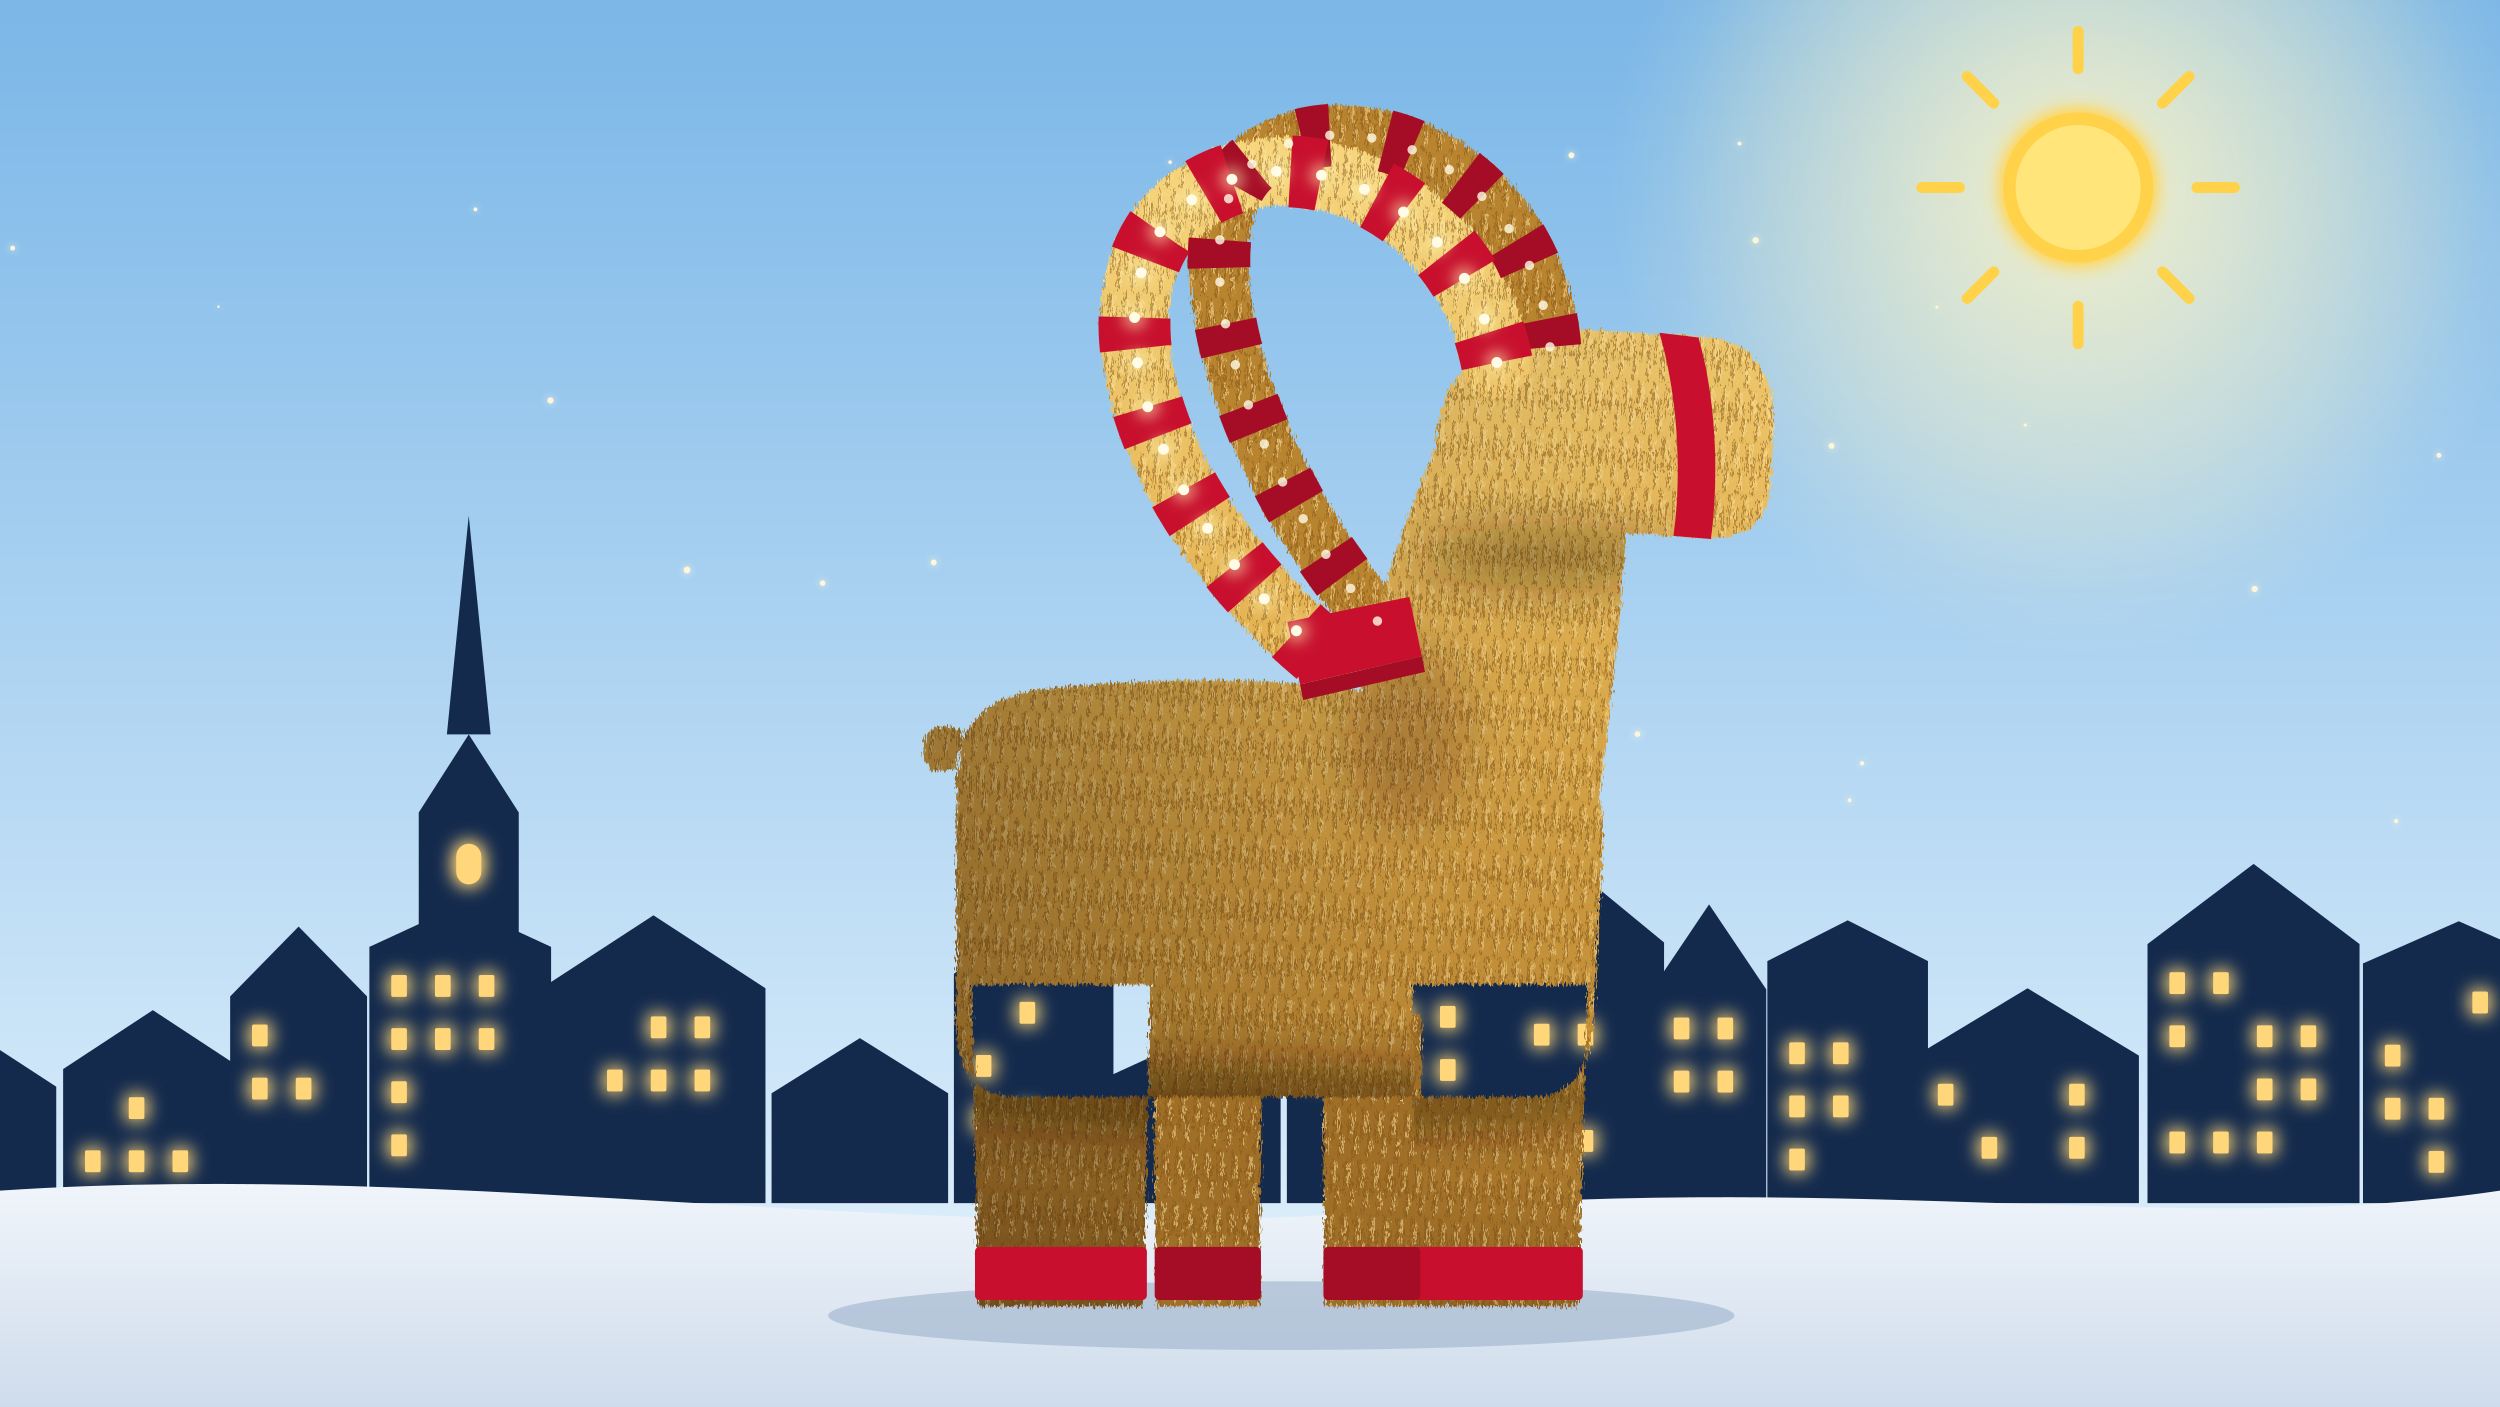
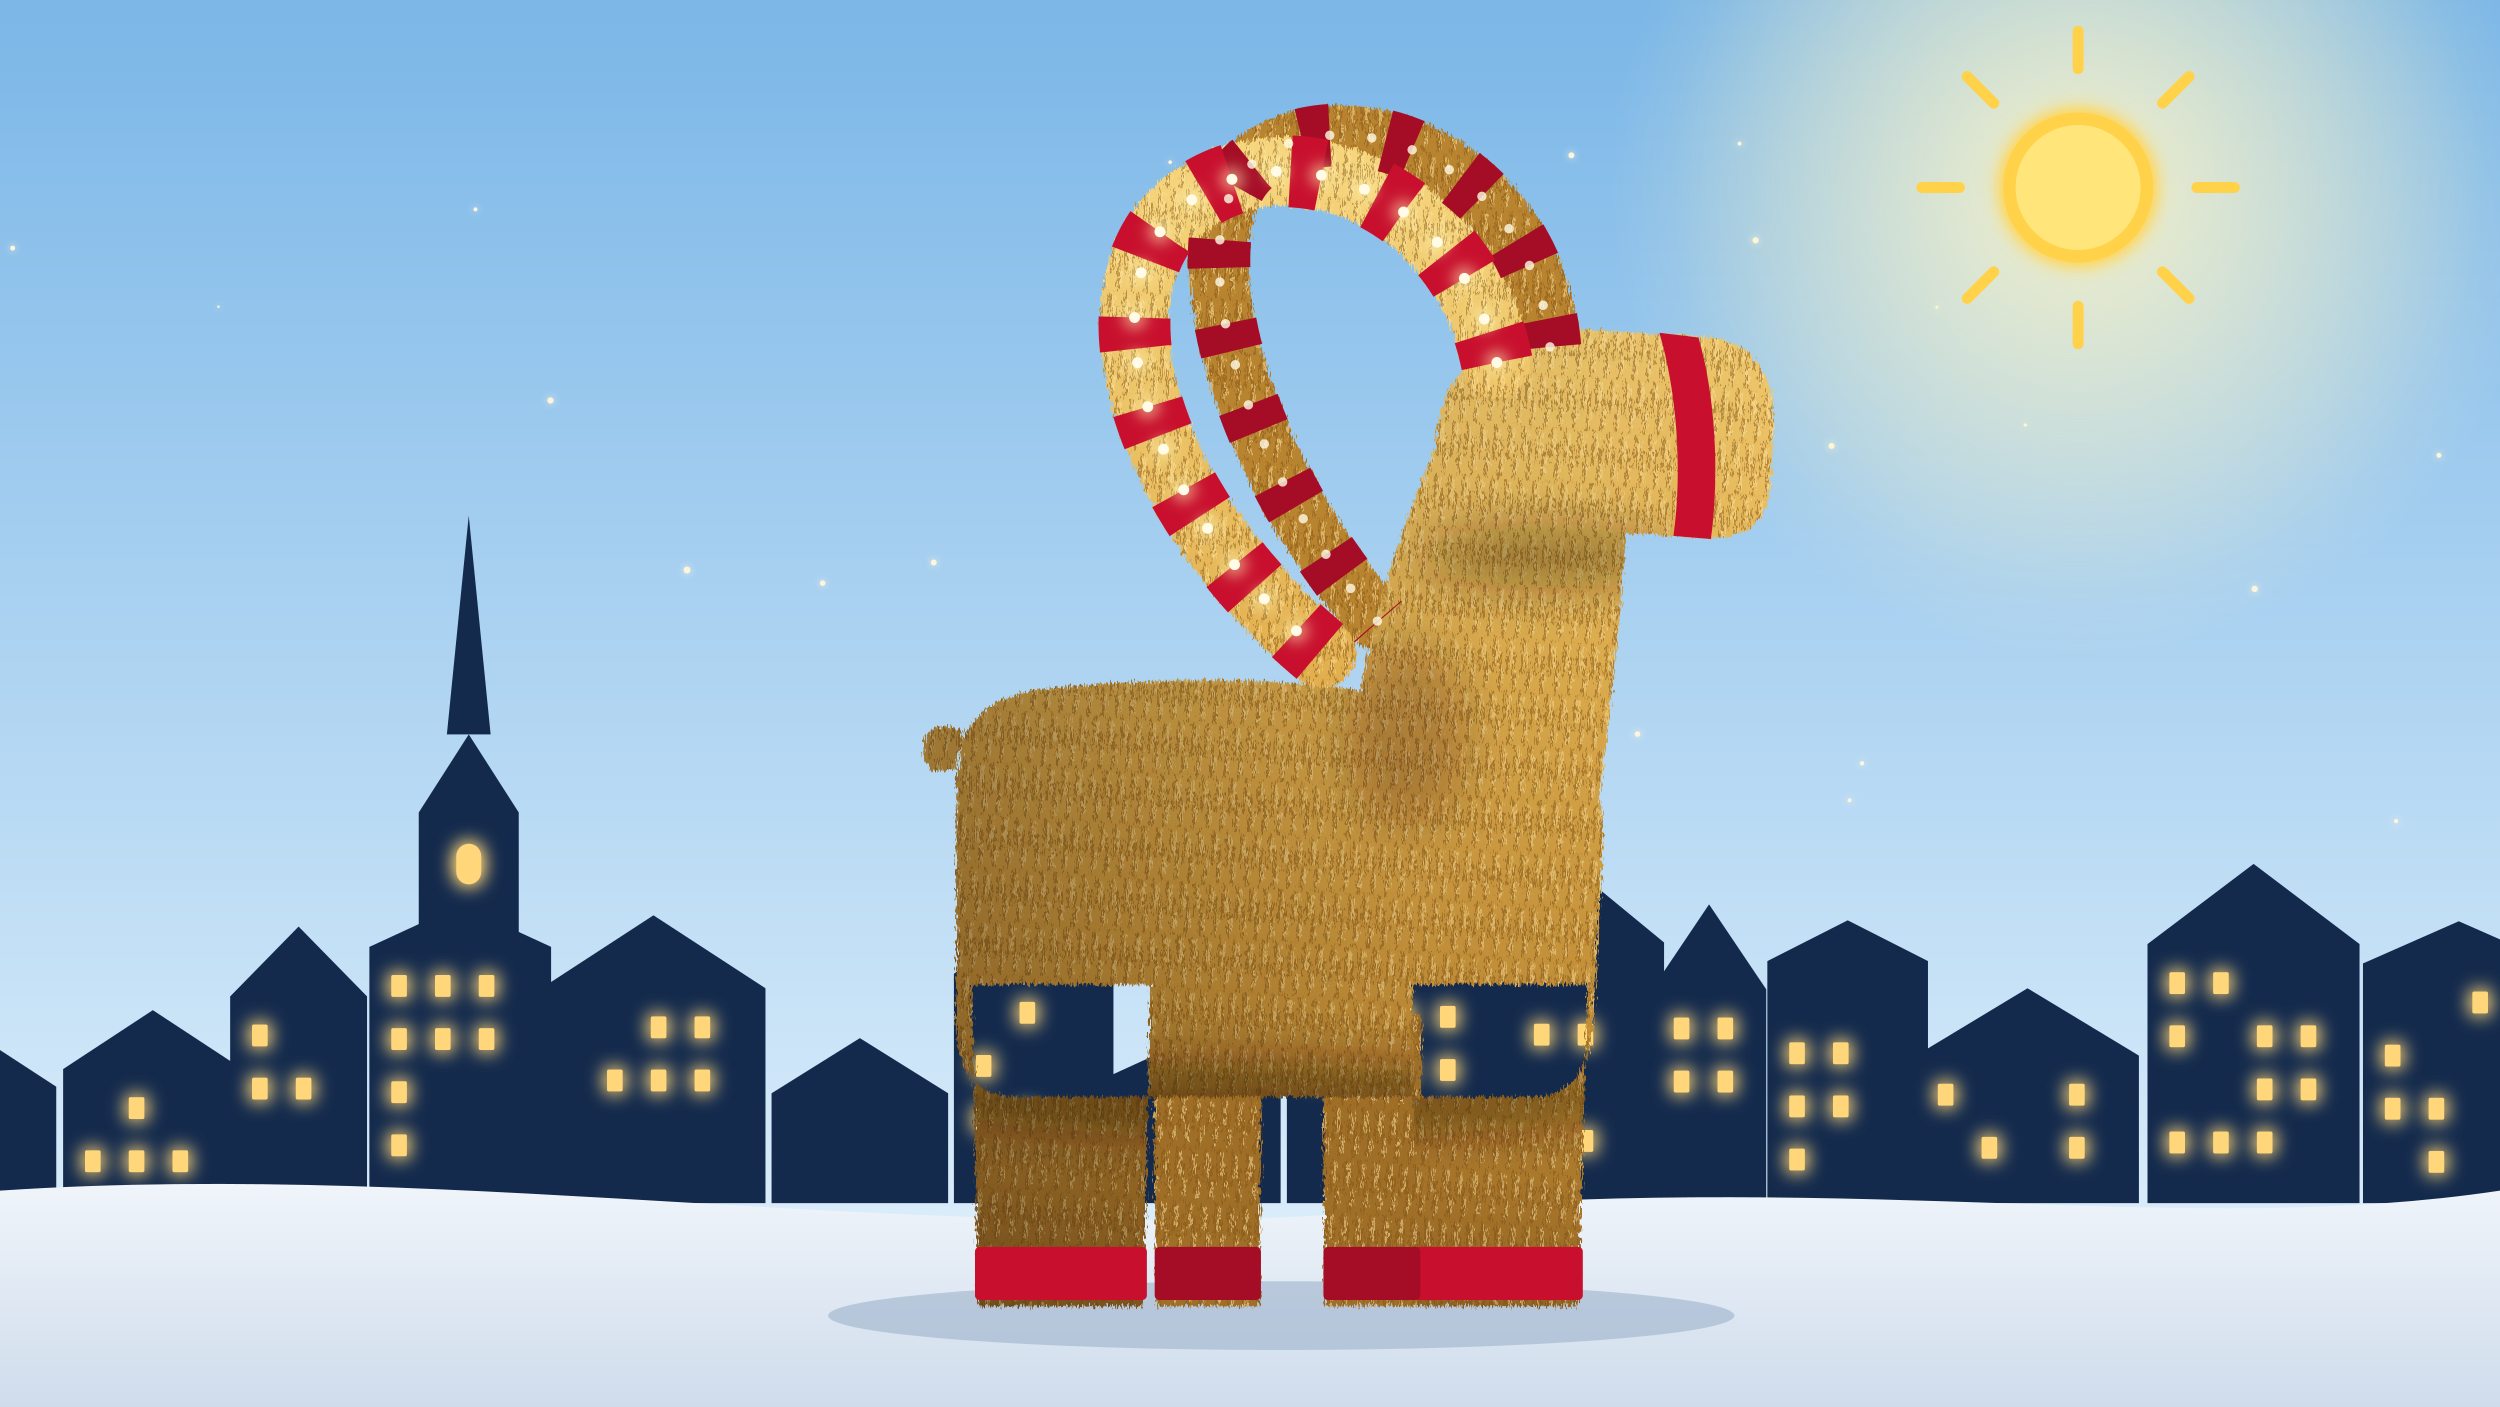
<svg xmlns="http://www.w3.org/2000/svg" class="scen__bild" viewBox="0 0 1600 900" focusable="false">
  <defs>
    <linearGradient id="himmel" x1="0" y1="-900" x2="0" y2="780" gradientUnits="userSpaceOnUse">
      <stop offset="0" stop-color="#050b1c" />
      <stop offset="0.55" stop-color="#0c1d3d" />
      <stop offset="1" stop-color="#2a4672" />
    </linearGradient>
    <radialGradient id="mansken" cx="1330" cy="120" r="260" gradientUnits="userSpaceOnUse">
      <stop offset="0" stop-color="#fdf3d0" stop-opacity="0.5" />
      <stop offset="1" stop-color="#fdf3d0" stop-opacity="0" />
    </radialGradient>
    <linearGradient id="dagshimmel" x1="0" y1="-900" x2="0" y2="780" gradientUnits="userSpaceOnUse">
      <stop offset="0" stop-color="#3f86cf" />
      <stop offset="0.55" stop-color="#7db8e8" />
      <stop offset="1" stop-color="#d9ecfa" />
    </linearGradient>
    <radialGradient id="solsken" cx="1330" cy="120" r="300" gradientUnits="userSpaceOnUse">
      <stop offset="0" stop-color="#fff6c4" stop-opacity="0.75" />
      <stop offset="1" stop-color="#fff6c4" stop-opacity="0" />
    </radialGradient>
    <linearGradient id="snoyta" x1="0" y1="740" x2="0" y2="900" gradientUnits="userSpaceOnUse">
      <stop offset="0" stop-color="#f4f8fc" />
      <stop offset="1" stop-color="#cfdcec" />
    </linearGradient>
    <linearGradient id="halmfarg" x1="0" y1="80" x2="0" y2="840" gradientUnits="userSpaceOnUse">
      <stop offset="0" stop-color="#f7d77f" />
      <stop offset="0.45" stop-color="#e3b150" />
      <stop offset="0.8" stop-color="#c48e36" />
      <stop offset="1" stop-color="#9a6824" />
    </linearGradient>
    <linearGradient id="halmskugga" x1="612" y1="0" x2="1135" y2="0" gradientUnits="userSpaceOnUse">
      <stop offset="0" stop-color="#1a0e02" stop-opacity="0.32" />
      <stop offset="0.55" stop-color="#1a0e02" stop-opacity="0.08" />
      <stop offset="1" stop-color="#1a0e02" stop-opacity="0" />
    </linearGradient>
    <pattern id="halmstran" width="9" height="34" patternUnits="userSpaceOnUse" patternTransform="rotate(4)">
      <path d="M2 0V22M6.5 10V34" stroke="#7d5016" stroke-width="1.3" stroke-linecap="round" opacity="0.5" />
      <path d="M4.5 3V17M8 20V30" stroke="#fde7a8" stroke-width="1" stroke-linecap="round" opacity="0.65" />
    </pattern>
    <filter id="halmkant" x="-5%" y="-5%" width="110%" height="110%">
      <feTurbulence type="fractalNoise" baseFrequency="0.9 0.25" numOctaves="2" seed="3" />
      <feDisplacementMap in="SourceGraphic" scale="7" xChannelSelector="R" yChannelSelector="G" />
    </filter>
    <filter id="mjuk" x="-50%" y="-50%" width="200%" height="200%">
      <feGaussianBlur stdDeviation="14" />
    </filter>
    <linearGradient id="stjarnfall" x1="0" x2="1">
      <stop offset="0" stop-color="#fff" stop-opacity="0" />
      <stop offset="1" stop-color="#fff" />
    </linearGradient>
    <filter id="glod" x="-30%" y="-30%" width="160%" height="160%">
      <feGaussianBlur in="SourceAlpha" stdDeviation="5" result="sudd" />
      <feFlood flood-color="#fff3c4" flood-opacity="0.6" />
      <feComposite in2="sudd" operator="in" result="sken" />
      <feMerge>
        <feMergeNode in="sken" />
        <feMergeNode in="SourceGraphic" />
      </feMerge>
    </filter>
    <filter id="varmglod" x="-100%" y="-100%" width="300%" height="300%">
      <feGaussianBlur in="SourceGraphic" stdDeviation="6" result="sudd" />
      <feMerge>
        <feMergeNode in="sudd" />
        <feMergeNode in="sudd" />
        <feMergeNode in="SourceGraphic" />
      </feMerge>
    </filter>
    <filter id="stjarnglod" x="-50%" y="-50%" width="200%" height="200%">
      <feGaussianBlur in="SourceGraphic" stdDeviation="2.5" result="sudd" />
      <feMerge>
        <feMergeNode in="sudd" />
        <feMergeNode in="SourceGraphic" />
      </feMerge>
    </filter>
    <filter id="sken" x="-20%" y="-20%" width="140%" height="140%">
      <feGaussianBlur stdDeviation="4" />
    </filter>
    <g id="bocken-langt-bort">
      <path d="M738 650L740 836H806L808 650Z" />
      <path d="M846 650L848 836H908L910 650Z" />
    </g>
    <g id="bocken-nara">
      <path d="M622 630L626 836H732L736 630Z" />
      <path d="M904 630L906 836H1010L1016 630Z" />
      <path d="M660 442C760 430 860 436 900 448L1000 468C1024 478 1028 520 1025 560L1020 650C1018 690 1002 702 980 702L652 702C626 702 612 688 612 652L612 498C612 464 630 448 660 442Z" />
      <path d="M866 470C876 400 898 330 922 280L1042 290C1042 362 1032 440 1022 524Z" />
      <path d="M920 302C912 246 948 210 1004 210L1094 216C1124 219 1137 243 1135 274L1133 312C1131 336 1114 346 1091 344L1010 340C958 338 926 332 920 302Z" />
      <path d="M616 468C594 456 584 478 596 494L614 492Z" />
    </g>
    <clipPath id="form-langt-bort">
      <path d="M738 650L740 836H806L808 650Z" />
      <path d="M846 650L848 836H908L910 650Z" />
    </clipPath>
    <clipPath id="form-nara">
      <path d="M622 630L626 836H732L736 630Z" />
      <path d="M904 630L906 836H1010L1016 630Z" />
      <path d="M660 442C760 430 860 436 900 448L1000 468C1024 478 1028 520 1025 560L1020 650C1018 690 1002 702 980 702L652 702C626 702 612 688 612 652L612 498C612 464 630 448 660 442Z" />
      <path d="M866 470C876 400 898 330 922 280L1042 290C1042 362 1032 440 1022 524Z" />
      <path d="M920 302C912 246 948 210 1004 210L1094 216C1124 219 1137 243 1135 274L1133 312C1131 336 1114 346 1091 344L1010 340C958 338 926 332 920 302Z" />
      <path d="M616 468C594 456 584 478 596 494L614 492Z" />
    </clipPath>
    <path id="horn-nara" d="M958 232C934 112 800 74 744 146C700 206 738 328 846 418" />
    <path id="horn-langt-bort" d="M992 222C982 104 860 56 800 106C756 146 786 288 882 398" />
  </defs>
  <g aria-hidden="true">
    <rect x="-2000" y="-1500" width="5600" height="2400" fill="url(#himmel)" />
    <rect class="dagshimmel" x="-2000" y="-1500" width="5600" height="2400" fill="url(#dagshimmel)" />
    <g class="stjarnor" fill="#fdf6dc" filter="url(#stjarnglod)">
      <circle cx="-1599.7" cy="444.3" r="1.3" class="blink" style="animation-delay:2.9s" />
      <circle cx="957" cy="-419.2" r="2.2" />
      <circle cx="1005.7" cy="99.4" r="1.9" />
      <circle cx="-438.4" cy="-353.6" r="2.1" />
      <circle cx="-1341.3" cy="98.5" r="1.6" />
      <circle cx="2275.6" cy="-720.7" r="1.7" />
      <circle cx="1704.8" cy="39.9" r="1.8" />
      <circle cx="2760" cy="-356.5" r="1.4" />
      <circle cx="-5.2" cy="-677.2" r="1.3" />
      <circle cx="-184.6" cy="468.4" r="1.8" />
      <circle cx="2613.7" cy="-814.4" r="1.3" />
      <circle cx="842.2" cy="-284.7" r="1.1" />
      <circle cx="-1336.6" cy="-366.4" r="1.4" />
      <circle cx="2836.9" cy="-148.3" r="1.1" />
      <circle cx="-238.7" cy="-367.9" r="1.6" />
      <circle cx="952" cy="-3.5" r="1.2" />
      <circle cx="597.6" cy="360" r="1.9" />
      <circle cx="878" cy="-162.8" r="2" />
      <circle cx="304.3" cy="134" r="1.3" />
      <circle cx="82.8" cy="-417.3" r="1.5" />
      <circle cx="2612.3" cy="-737.8" r="2.3" class="blink" style="animation-delay:1.6s" />
      <circle cx="-862.9" cy="-786.3" r="2.6" class="blink" style="animation-delay:2.5s" />
      <circle cx="-907.6" cy="-232.6" r="1.9" class="blink" style="animation-delay:3.7s" />
      <circle cx="2645.9" cy="400.2" r="2.4" />
      <circle cx="2053.4" cy="-497.9" r="0.8" class="blink" style="animation-delay:0.3s" />
      <circle cx="-1592.4" cy="0.6" r="1.2" />
      <circle cx="748.9" cy="103.8" r="1.2" />
      <circle cx="-471.2" cy="-354" r="2.4" class="blink" style="animation-delay:2s" />
      <circle cx="-1585.7" cy="433" r="1.9" />
      <circle cx="-1499.2" cy="414.1" r="1.1" />
      <circle cx="1113.3" cy="91.9" r="1.3" class="blink" style="animation-delay:0.8s" />
      <circle cx="1109.2" cy="-823.6" r="2.2" />
      <circle cx="1827.6" cy="-172.6" r="0.9" class="blink" style="animation-delay:3.7s" />
      <circle cx="-972.4" cy="104.3" r="2.4" class="blink" style="animation-delay:3.5s" />
      <circle cx="2534.6" cy="549.4" r="2.5" />
      <circle cx="414.1" cy="-537.6" r="2.1" />
      <circle cx="311.8" cy="-557.3" r="1.5" />
      <circle cx="1082.1" cy="-386.9" r="1.9" />
      <circle cx="8.1" cy="158.8" r="1.6" class="blink" style="animation-delay:1.2s" />
      <circle cx="3130.3" cy="551.5" r="1.9" />
      <circle cx="2807.9" cy="-608.7" r="2" class="blink" style="animation-delay:2s" />
      <circle cx="1075.4" cy="226.2" r="2.5" />
      <circle cx="-701.7" cy="-247.9" r="1.1" />
      <circle cx="904.3" cy="-80.2" r="1.7" />
      <circle cx="139.8" cy="196.3" r="0.8" />
      <circle cx="1000.1" cy="-604" r="2.1" />
      <circle cx="-468.6" cy="63" r="1.6" class="blink" style="animation-delay:3.1s" />
      <circle cx="2349.8" cy="436.6" r="2.4" />
      <circle cx="3002.7" cy="-863.2" r="2.2" />
      <circle cx="1875.4" cy="411.4" r="0.9" class="blink" style="animation-delay:0.3s" />
      <circle cx="-1080.5" cy="-776.1" r="0.8" />
      <circle cx="2939.6" cy="-619.7" r="1" class="blink" style="animation-delay:2.7s" />
      <circle cx="-432.4" cy="-233.7" r="2.6" />
      <circle cx="1634" cy="230.5" r="1.5" />
      <circle cx="-1306.3" cy="-564" r="2.3" />
      <circle cx="-868.3" cy="451.3" r="1.7" class="blink" style="animation-delay:0.8s" />
      <circle cx="1292.6" cy="-651" r="0.9" />
      <circle cx="1503.4" cy="-88.1" r="1.7" />
      <circle cx="-1238.9" cy="-296.4" r="1.4" class="blink" style="animation-delay:0s" />
      <circle cx="384.6" cy="-766.6" r="1.2" />
      <circle cx="2131.8" cy="215.3" r="1.6" />
      <circle cx="3019.7" cy="269.4" r="2" />
      <circle cx="70.6" cy="-305.8" r="1.7" />
      <circle cx="1123.6" cy="153.8" r="2" />
      <circle cx="1899.1" cy="391.4" r="2.3" />
      <circle cx="502.7" cy="-188.9" r="2.5" />
      <circle cx="117.3" cy="-784.3" r="1.4" />
      <circle cx="1800.2" cy="177.6" r="2.5" />
      <circle cx="-606.1" cy="-552.3" r="2.2" class="blink" style="animation-delay:3.7s" />
      <circle cx="2240.9" cy="27.4" r="2.1" />
      <circle cx="526.5" cy="373.2" r="1.8" />
      <circle cx="-301.2" cy="102.5" r="1.6" />
      <circle cx="-699.9" cy="-40" r="1.2" />
      <circle cx="2345.9" cy="-406.5" r="2" />
      <circle cx="-1043.6" cy="-450.8" r="2.5" class="blink" style="animation-delay:0.5s" />
      <circle cx="306.9" cy="-868.5" r="2" />
      <circle cx="-769.7" cy="-590.4" r="2.5" />
      <circle cx="-759.2" cy="-729.4" r="1.9" class="blink" style="animation-delay:3.2s" />
      <circle cx="1239.6" cy="196.6" r="1" />
      <circle cx="1831.1" cy="494.4" r="1.8" />
      <circle cx="2131.8" cy="125.6" r="2.1" />
      <circle cx="-1118.8" cy="-833.8" r="1.9" class="blink" style="animation-delay:2.3s" />
      <circle cx="-395.6" cy="-574.4" r="1.9" />
      <circle cx="2301.6" cy="-550.4" r="2.4" class="blink" style="animation-delay:2.8s" />
      <circle cx="352.3" cy="256.3" r="2" />
      <circle cx="-1097.7" cy="442.4" r="1.7" />
      <circle cx="439.7" cy="364.8" r="2.2" />
      <circle cx="2757.6" cy="352.9" r="1.1" />
      <circle cx="-858" cy="-717.1" r="2.5" />
      <circle cx="-1328.9" cy="-787.7" r="1.3" />
      <circle cx="2574.8" cy="496.6" r="1.3" class="blink" style="animation-delay:0.1s" />
      <circle cx="655.2" cy="-83.2" r="1.1" />
      <circle cx="708.5" cy="-568.9" r="0.9" class="blink" style="animation-delay:0.4s" />
      <circle cx="1420.9" cy="-216.8" r="2.3" />
      <circle cx="851.7" cy="122.6" r="1.5" />
      <circle cx="3033.1" cy="225.1" r="2.5" />
      <circle cx="1296.2" cy="272" r="1.1" class="blink" style="animation-delay:2.9s" />
      <circle cx="1504.3" cy="-270.5" r="1.8" />
      <circle cx="773.3" cy="-722" r="0.9" class="blink" style="animation-delay:1.4s" />
      <circle cx="54.2" cy="-607.8" r="2" class="blink" style="animation-delay:0.2s" />
      <circle cx="-1592.3" cy="320.2" r="2.4" class="blink" style="animation-delay:3.1s" />
      <circle cx="-72.5" cy="-312.6" r="2.4" />
      <circle cx="-1544.3" cy="550.3" r="1.2" />
      <circle cx="452.3" cy="-851.5" r="1.1" />
      <circle cx="2018.6" cy="-536.3" r="2.3" />
      <circle cx="-73.9" cy="-229.5" r="1.3" />
      <circle cx="2631.3" cy="370.3" r="2" />
      <circle cx="2560.2" cy="296.9" r="2.3" />
      <circle cx="3057.7" cy="109.4" r="1.3" />
      <circle cx="-43.3" cy="361.4" r="1.1" />
      <circle cx="1560.9" cy="291.4" r="1.6" />
      <circle cx="2378.4" cy="-837.9" r="1.2" class="blink" style="animation-delay:0.1s" />
      <circle cx="1172.2" cy="285.4" r="1.9" />
      <circle cx="2554.2" cy="287.6" r="1.2" />
      <circle cx="606.6" cy="-336.3" r="1.8" />
      <circle cx="884.5" cy="-339.7" r="1.7" class="blink" style="animation-delay:2.8s" />
      <circle cx="2104" cy="-465.8" r="1.3" />
      <circle cx="1048" cy="469.8" r="1.8" />
      <circle cx="1281.2" cy="-62.5" r="1.9" />
      <circle cx="-824.8" cy="-595.3" r="1" />
      <circle cx="1443" cy="376.9" r="2" />
      <circle cx="67.1" cy="-318.7" r="1" class="blink" style="animation-delay:0.2s" />
      <circle cx="685.2" cy="-351.2" r="1" />
      <circle cx="337.3" cy="-232.1" r="1" />
      <circle cx="-283.9" cy="-457" r="1" class="blink" style="animation-delay:1.7s" />
      <circle cx="-641.7" cy="-12.8" r="1.8" />
      <circle cx="2166.6" cy="-181.2" r="2.4" />
      <circle cx="-1021.2" cy="11" r="2.1" />
      <circle cx="1183.7" cy="512.2" r="1.3" />
      <circle cx="-1420.3" cy="-749.3" r="1.4" />
      <circle cx="2713" cy="156.2" r="1.8" class="blink" style="animation-delay:2.1s" />
      <circle cx="2127.4" cy="-629.2" r="2.3" />
      <circle cx="1191.7" cy="488.5" r="1.4" class="blink" style="animation-delay:2.9s" />
      <circle cx="870.6" cy="-3.4" r="2" />
      <circle cx="-1381.6" cy="131.1" r="2.6" />
      <circle cx="1662.8" cy="-72.1" r="1.2" />
      <circle cx="1123.8" cy="-258.5" r="0.8" />
      <circle cx="1533.5" cy="525.5" r="1.4" />
      <circle cx="2903.7" cy="-66.4" r="1.9" class="blink" style="animation-delay:1s" />
      <circle cx="543.8" cy="-268.6" r="0.9" />
    </g>
  </g>
  <g class="himlakropp" role="button" tabindex="0" aria-label="Låt solen gå upp">
    <g class="mane">
      <circle cx="1330" cy="120" r="260" fill="url(#mansken)" />
      <circle cx="1330" cy="120" r="42" fill="#fdf3d0" filter="url(#varmglod)" />
      <circle cx="1314" cy="110" r="7" fill="#efe1b4" />
      <circle cx="1344" cy="134" r="5" fill="#efe1b4" />
    </g>
    <g class="sol">
      <circle cx="1330" cy="120" r="300" fill="url(#solsken)" />
      <path stroke="#ffd24a" stroke-width="7" stroke-linecap="round" d="M1330 44V20M1330 196V220M1254 120H1230M1406 120H1430M1276 66L1259 49M1384 174L1401 191M1384 66L1401 49M1276 174L1259 191" />
      <circle cx="1330" cy="120" r="48" fill="#ffd24a" filter="url(#varmglod)" />
      <circle cx="1330" cy="120" r="40" fill="#ffe57a" />
    </g>
  </g>
  <g aria-hidden="true">
    <g class="handelser" id="himmelslager" filter="url(#glod)" />
    <g class="hus" fill="#132a4d">
      <path d="M-1600 770V616L-1533.8 588.4L-1467.5 616V770Z" />
      <path d="M-1463.9 770V635.1L-1389.6 598L-1315.4 635.1V770Z" />
      <path d="M-1323.2 770V608.9L-1255.2 560.8L-1187.2 608.9V770Z" />
      <path d="M-1191.2 770V623L-1140 577.7L-1088.7 623V770Z" />
      <path d="M-1091.9 770V657.9L-1029.1 619L-966.2 657.9V770Z" />
      <path d="M-969.5 770V645.9L-894.6 617L-819.8 645.9V770Z" />
      <path d="M-815.3 770V631.8L-753.6 581.6L-691.8 631.8V770Z" />
      <path d="M-696.4 770V628.4L-651.5 580.9L-606.7 628.4V770Z" />
      <path d="M-606.4 770V644.9L-555.2 593.5L-503.9 644.9V770Z" />
      <path d="M-501.9 770V635.2L-444.2 583.4L-386.5 635.2V770Z" />
      <path d="M-383.9 770V696.6L-326.4 655.1L-269 696.6V770Z" />
      <path d="M-267.7 770V613.9L-210.8 561.5L-153.8 613.9V770Z" />
      <path d="M-161.7 770V658.3L-110.8 609.2L-59.9 658.3V770Z" />
      <path d="M-66.3 770V695.5L-15.1 662.2L36 695.5V770Z" />
      <path d="M40.4 770V684.2L97.8 646.5L155.2 684.2V770Z" />
      <path d="M147.3 770V637.7L191.1 593L234.9 637.7V770Z" />
      <path d="M236.4 770V606L294.5 579.2L352.7 606V770Z" />
      <path d="M346.5 770V632.5L418.2 585.8L489.9 632.5V770Z" />
      <path d="M493.8 770V699.7L550.3 664.4L606.8 699.7V770Z" />
      <path d="M610.5 770V623.2L661.5 587.3L712.6 623.2V770Z" />
      <path d="M707.2 770V689.9L763.4 664.2L819.6 689.9V770Z" />
      <path d="M823.6 770V625.8L885.3 575.8L947.1 625.8V770Z" />
      <path d="M939.7 770V603.2L1002.3 551.6L1065 603.2V770Z" />
      <path d="M1057.2 770V633.2L1093.8 578.8L1130.4 633.2V770Z" />
      <path d="M1131.1 770V615.1L1182.5 589L1233.9 615.1V770Z" />
      <path d="M1226.2 770V675.6L1297.6 632.5L1368.9 675.6V770Z" />
      <path d="M1374.4 770V604.2L1442.3 552.9L1510.1 604.2V770Z" />
      <path d="M1512.3 770V616.6L1573.6 589.6L1634.9 616.6V770Z" />
      <path d="M1637.3 770V673.6L1698.3 646.1L1759.2 673.6V770Z" />
      <path d="M1755.9 770V624.8L1818.2 578L1880.5 624.8V770Z" />
      <path d="M1877.6 770V629.8L1947.4 582.6L2017.3 629.8V770Z" />
      <path d="M2018.1 770V658L2054.5 626.7L2090.9 658V770Z" />
      <path d="M2086.8 770V684.1L2159.7 652.2L2232.6 684.1V770Z" />
      <path d="M2237.3 770V629L2297.5 583.8L2357.7 629V770Z" />
      <path d="M2362.3 770V648.7L2428.2 606L2494.1 648.7V770Z" />
      <path d="M2493.6 770V605.9L2545 576.2L2596.3 605.9V770Z" />
      <path d="M2598.1 770V679.4L2666.4 652.8L2734.8 679.4V770Z" />
      <path d="M2729.4 770V648.8L2793.8 594L2858.2 648.8V770Z" />
      <path d="M2857.9 770V650.3L2925 595.9L2992.1 650.3V770Z" />
      <path d="M2985.9 770V619.8L3030.3 586.9L3074.7 619.8V770Z" />
      <path d="M3077.3 770V617.9L3116.7 588.6L3156.1 617.9V770Z" />
      <path d="M3160.8 770V627.9L3214 587.9L3267.1 627.9V770Z" />
      <path d="M268 770V520L300 470L332 520V770Z" />
      <path d="M286 470L300 330L314 470Z" />
    </g>
    <g class="fonster" fill="#ffd77a" filter="url(#varmglod)">
      <rect x="-1586" y="634" width="10" height="14" rx="1" />
      <rect x="-1502" y="634" width="10" height="14" rx="1" />
      <rect x="-1586" y="668" width="10" height="14" rx="1" />
      <rect x="-1558" y="668" width="10" height="14" rx="1" />
      <rect x="-1530" y="668" width="10" height="14" rx="1" />
      <rect x="-1421.9" y="653.1" width="10" height="14" rx="1" />
      <rect x="-1393.9" y="653.1" width="10" height="14" rx="1" />
      <rect x="-1365.9" y="653.1" width="10" height="14" rx="1" />
      <rect x="-1449.9" y="687.1" width="10" height="14" rx="1" />
      <rect x="-1421.9" y="687.1" width="10" height="14" rx="1" />
      <rect x="-1365.9" y="687.1" width="10" height="14" rx="1" />
      <rect x="-1337.9" y="687.1" width="10" height="14" rx="1" />
      <rect x="-1449.9" y="721.1" width="10" height="14" rx="1" />
      <rect x="-1393.9" y="721.1" width="10" height="14" rx="1" />
      <rect x="-1281.2" y="626.9" width="10" height="14" rx="1" />
      <rect x="-1253.2" y="626.9" width="10" height="14" rx="1" />
      <rect x="-1225.2" y="626.9" width="10" height="14" rx="1" />
      <rect x="-1253.2" y="660.9" width="10" height="14" rx="1" />
      <rect x="-1225.2" y="694.9" width="10" height="14" rx="1" />
      <rect x="-1309.2" y="728.9" width="10" height="14" rx="1" />
      <rect x="-1225.2" y="728.9" width="10" height="14" rx="1" />
      <rect x="-1149.2" y="641" width="10" height="14" rx="1" />
      <rect x="-1177.2" y="709" width="10" height="14" rx="1" />
      <rect x="-1121.2" y="709" width="10" height="14" rx="1" />
      <rect x="-1077.9" y="709.9" width="10" height="14" rx="1" />
      <rect x="-1049.9" y="709.9" width="10" height="14" rx="1" />
      <rect x="-1021.9" y="709.9" width="10" height="14" rx="1" />
      <rect x="-899.5" y="663.9" width="10" height="14" rx="1" />
      <rect x="-927.5" y="697.9" width="10" height="14" rx="1" />
      <rect x="-899.5" y="697.9" width="10" height="14" rx="1" />
      <rect x="-955.5" y="731.9" width="10" height="14" rx="1" />
      <rect x="-899.5" y="731.9" width="10" height="14" rx="1" />
      <rect x="-801.3" y="649.8" width="10" height="14" rx="1" />
      <rect x="-717.3" y="649.8" width="10" height="14" rx="1" />
      <rect x="-801.3" y="683.8" width="10" height="14" rx="1" />
      <rect x="-773.3" y="683.8" width="10" height="14" rx="1" />
      <rect x="-745.3" y="683.8" width="10" height="14" rx="1" />
      <rect x="-801.3" y="717.8" width="10" height="14" rx="1" />
      <rect x="-773.3" y="717.8" width="10" height="14" rx="1" />
      <rect x="-745.3" y="717.8" width="10" height="14" rx="1" />
      <rect x="-682.4" y="680.4" width="10" height="14" rx="1" />
      <rect x="-654.4" y="680.4" width="10" height="14" rx="1" />
      <rect x="-654.4" y="714.4" width="10" height="14" rx="1" />
      <rect x="-564.4" y="662.9" width="10" height="14" rx="1" />
      <rect x="-536.4" y="662.9" width="10" height="14" rx="1" />
      <rect x="-592.4" y="730.9" width="10" height="14" rx="1" />
      <rect x="-487.9" y="653.2" width="10" height="14" rx="1" />
      <rect x="-459.9" y="721.2" width="10" height="14" rx="1" />
      <rect x="-431.9" y="721.2" width="10" height="14" rx="1" />
      <rect x="-341.9" y="714.6" width="10" height="14" rx="1" />
      <rect x="-225.7" y="631.9" width="10" height="14" rx="1" />
      <rect x="-253.7" y="665.9" width="10" height="14" rx="1" />
      <rect x="-197.7" y="665.9" width="10" height="14" rx="1" />
      <rect x="-253.7" y="699.9" width="10" height="14" rx="1" />
      <rect x="-225.7" y="699.9" width="10" height="14" rx="1" />
      <rect x="-197.7" y="699.9" width="10" height="14" rx="1" />
      <rect x="-253.7" y="733.9" width="10" height="14" rx="1" />
      <rect x="-225.7" y="733.9" width="10" height="14" rx="1" />
      <rect x="-197.7" y="733.9" width="10" height="14" rx="1" />
      <rect x="-119.7" y="676.3" width="10" height="14" rx="1" />
      <rect x="-91.7" y="710.3" width="10" height="14" rx="1" />
      <rect x="-24.3" y="713.5" width="10" height="14" rx="1" />
      <rect x="82.4" y="702.2" width="10" height="14" rx="1" />
      <rect x="54.4" y="736.2" width="10" height="14" rx="1" />
      <rect x="82.4" y="736.2" width="10" height="14" rx="1" />
      <rect x="110.4" y="736.2" width="10" height="14" rx="1" />
      <rect x="161.3" y="655.7" width="10" height="14" rx="1" />
      <rect x="161.3" y="689.7" width="10" height="14" rx="1" />
      <rect x="189.3" y="689.7" width="10" height="14" rx="1" />
      <rect x="250.4" y="624" width="10" height="14" rx="1" />
      <rect x="278.4" y="624" width="10" height="14" rx="1" />
      <rect x="306.4" y="624" width="10" height="14" rx="1" />
      <rect x="250.4" y="658" width="10" height="14" rx="1" />
      <rect x="278.4" y="658" width="10" height="14" rx="1" />
      <rect x="306.4" y="658" width="10" height="14" rx="1" />
      <rect x="250.4" y="692" width="10" height="14" rx="1" />
      <rect x="250.4" y="726" width="10" height="14" rx="1" />
      <rect x="416.5" y="650.5" width="10" height="14" rx="1" />
      <rect x="444.5" y="650.5" width="10" height="14" rx="1" />
      <rect x="388.5" y="684.5" width="10" height="14" rx="1" />
      <rect x="416.5" y="684.5" width="10" height="14" rx="1" />
      <rect x="444.5" y="684.5" width="10" height="14" rx="1" />
      <rect x="652.5" y="641.2" width="10" height="14" rx="1" />
      <rect x="624.5" y="675.2" width="10" height="14" rx="1" />
      <rect x="624.5" y="709.2" width="10" height="14" rx="1" />
      <rect x="652.5" y="709.2" width="10" height="14" rx="1" />
      <rect x="837.6" y="643.8" width="10" height="14" rx="1" />
      <rect x="893.6" y="643.8" width="10" height="14" rx="1" />
      <rect x="921.6" y="643.8" width="10" height="14" rx="1" />
      <rect x="837.6" y="677.8" width="10" height="14" rx="1" />
      <rect x="865.6" y="677.8" width="10" height="14" rx="1" />
      <rect x="893.6" y="677.8" width="10" height="14" rx="1" />
      <rect x="921.6" y="677.8" width="10" height="14" rx="1" />
      <rect x="893.6" y="711.8" width="10" height="14" rx="1" />
      <rect x="921.6" y="711.8" width="10" height="14" rx="1" />
      <rect x="981.7" y="655.2" width="10" height="14" rx="1" />
      <rect x="1009.7" y="655.2" width="10" height="14" rx="1" />
      <rect x="1009.7" y="723.2" width="10" height="14" rx="1" />
      <rect x="1071.2" y="651.2" width="10" height="14" rx="1" />
      <rect x="1099.2" y="651.2" width="10" height="14" rx="1" />
      <rect x="1071.2" y="685.2" width="10" height="14" rx="1" />
      <rect x="1099.2" y="685.2" width="10" height="14" rx="1" />
      <rect x="1145.1" y="667.1" width="10" height="14" rx="1" />
      <rect x="1173.1" y="667.1" width="10" height="14" rx="1" />
      <rect x="1145.1" y="701.1" width="10" height="14" rx="1" />
      <rect x="1173.1" y="701.1" width="10" height="14" rx="1" />
      <rect x="1145.1" y="735.1" width="10" height="14" rx="1" />
      <rect x="1240.2" y="693.6" width="10" height="14" rx="1" />
      <rect x="1324.2" y="693.6" width="10" height="14" rx="1" />
      <rect x="1268.2" y="727.6" width="10" height="14" rx="1" />
      <rect x="1324.2" y="727.6" width="10" height="14" rx="1" />
      <rect x="1388.4" y="622.2" width="10" height="14" rx="1" />
      <rect x="1416.4" y="622.2" width="10" height="14" rx="1" />
      <rect x="1388.4" y="656.2" width="10" height="14" rx="1" />
      <rect x="1444.4" y="656.2" width="10" height="14" rx="1" />
      <rect x="1472.4" y="656.2" width="10" height="14" rx="1" />
      <rect x="1444.4" y="690.2" width="10" height="14" rx="1" />
      <rect x="1472.4" y="690.2" width="10" height="14" rx="1" />
      <rect x="1388.4" y="724.2" width="10" height="14" rx="1" />
      <rect x="1416.4" y="724.2" width="10" height="14" rx="1" />
      <rect x="1444.4" y="724.2" width="10" height="14" rx="1" />
      <rect x="1582.3" y="634.6" width="10" height="14" rx="1" />
      <rect x="1526.3" y="668.6" width="10" height="14" rx="1" />
      <rect x="1526.3" y="702.6" width="10" height="14" rx="1" />
      <rect x="1554.3" y="702.6" width="10" height="14" rx="1" />
      <rect x="1554.3" y="736.6" width="10" height="14" rx="1" />
      <rect x="1651.3" y="691.6" width="10" height="14" rx="1" />
      <rect x="1769.9" y="676.8" width="10" height="14" rx="1" />
      <rect x="1853.9" y="676.8" width="10" height="14" rx="1" />
      <rect x="1769.9" y="710.8" width="10" height="14" rx="1" />
      <rect x="1797.9" y="710.8" width="10" height="14" rx="1" />
      <rect x="1853.9" y="710.8" width="10" height="14" rx="1" />
      <rect x="1891.6" y="647.8" width="10" height="14" rx="1" />
      <rect x="1975.6" y="647.8" width="10" height="14" rx="1" />
      <rect x="1919.6" y="681.8" width="10" height="14" rx="1" />
      <rect x="1947.6" y="681.8" width="10" height="14" rx="1" />
      <rect x="1975.6" y="681.8" width="10" height="14" rx="1" />
      <rect x="1891.6" y="715.8" width="10" height="14" rx="1" />
      <rect x="2060.1" y="676" width="10" height="14" rx="1" />
      <rect x="2032.1" y="710" width="10" height="14" rx="1" />
      <rect x="2128.8" y="702.1" width="10" height="14" rx="1" />
      <rect x="2184.8" y="702.1" width="10" height="14" rx="1" />
      <rect x="2100.8" y="736.1" width="10" height="14" rx="1" />
      <rect x="2184.8" y="736.1" width="10" height="14" rx="1" />
      <rect x="2251.3" y="647" width="10" height="14" rx="1" />
      <rect x="2335.3" y="647" width="10" height="14" rx="1" />
      <rect x="2279.3" y="681" width="10" height="14" rx="1" />
      <rect x="2335.3" y="681" width="10" height="14" rx="1" />
      <rect x="2307.3" y="715" width="10" height="14" rx="1" />
      <rect x="2460.3" y="666.7" width="10" height="14" rx="1" />
      <rect x="2460.3" y="734.7" width="10" height="14" rx="1" />
      <rect x="2535.6" y="623.9" width="10" height="14" rx="1" />
      <rect x="2535.6" y="657.9" width="10" height="14" rx="1" />
      <rect x="2507.6" y="691.9" width="10" height="14" rx="1" />
      <rect x="2563.6" y="691.9" width="10" height="14" rx="1" />
      <rect x="2507.6" y="725.9" width="10" height="14" rx="1" />
      <rect x="2535.6" y="725.9" width="10" height="14" rx="1" />
      <rect x="2612.1" y="697.4" width="10" height="14" rx="1" />
      <rect x="2640.1" y="697.4" width="10" height="14" rx="1" />
      <rect x="2743.4" y="666.8" width="10" height="14" rx="1" />
      <rect x="2799.4" y="666.8" width="10" height="14" rx="1" />
      <rect x="2743.4" y="700.8" width="10" height="14" rx="1" />
      <rect x="2799.4" y="700.8" width="10" height="14" rx="1" />
      <rect x="2827.4" y="700.8" width="10" height="14" rx="1" />
      <rect x="2827.4" y="734.8" width="10" height="14" rx="1" />
      <rect x="2955.9" y="668.3" width="10" height="14" rx="1" />
      <rect x="2871.9" y="702.3" width="10" height="14" rx="1" />
      <rect x="2899.9" y="702.3" width="10" height="14" rx="1" />
      <rect x="2955.9" y="702.3" width="10" height="14" rx="1" />
      <rect x="2871.9" y="736.3" width="10" height="14" rx="1" />
      <rect x="2999.9" y="705.8" width="10" height="14" rx="1" />
      <rect x="3027.9" y="705.8" width="10" height="14" rx="1" />
      <rect x="2999.9" y="739.8" width="10" height="14" rx="1" />
      <rect x="3119.3" y="635.9" width="10" height="14" rx="1" />
      <rect x="3091.3" y="737.9" width="10" height="14" rx="1" />
      <rect x="3174.8" y="645.9" width="10" height="14" rx="1" />
      <rect x="3230.8" y="679.9" width="10" height="14" rx="1" />
      <rect x="3174.8" y="713.9" width="10" height="14" rx="1" />
      <rect x="3202.8" y="713.9" width="10" height="14" rx="1" />
      <rect x="292" y="540" width="16" height="26" rx="8" />
    </g>
    <path d="M-2000 768C-1200 720-600 800 0 762C300 742 600 800 900 774C1200 750 1400 792 1600 762C2200 720 2800 800 3600 760V2900H-2000Z" fill="url(#snoyta)" />
    <ellipse cx="820" cy="842" rx="290" ry="22" fill="#9fb3cc" opacity="0.6" />
    <g class="handelser" id="marklager" filter="url(#glod)" />
    <g filter="url(#halmkant)">
      <use href="#horn-langt-bort" fill="none" stroke="#b9842f" stroke-width="38" stroke-linecap="round" />
      <use href="#horn-langt-bort" fill="none" stroke="url(#halmstran)" stroke-width="38" stroke-linecap="round" />
      <g clip-path="url(#form-langt-bort)">
        <rect x="700" y="600" width="260" height="260" fill="#a06f27" />
        <rect x="700" y="600" width="260" height="260" fill="url(#halmstran)" />
      </g>
      <g clip-path="url(#form-nara)">
        <rect x="560" y="180" width="600" height="680" fill="url(#halmfarg)" />
        <rect x="560" y="180" width="600" height="680" fill="url(#halmstran)" />
        <rect x="560" y="180" width="600" height="680" fill="url(#halmskugga)" />
        <g fill="#2a1704" filter="url(#mjuk)">
          <ellipse cx="990" cy="356" rx="80" ry="20" opacity="0.35" />
          <ellipse cx="820" cy="704" rx="230" ry="24" opacity="0.45" />
          <ellipse cx="900" cy="470" rx="40" ry="60" opacity="0.2" />
        </g>
      </g>
      <use href="#horn-nara" fill="none" stroke="url(#halmfarg)" stroke-width="44" stroke-linecap="round" />
      <use href="#horn-nara" fill="none" stroke="url(#halmstran)" stroke-width="44" stroke-linecap="round" />
    </g>
    <use href="#horn-langt-bort" fill="none" stroke="#a50d26" stroke-width="40" stroke-dasharray="18 36" />
    <use href="#horn-nara" fill="none" stroke="#c8102e" stroke-width="46" stroke-dasharray="20 38" />
    <g fill="#c8102e">
      <path d="M1062 213C1073 250 1077 300 1071 343L1095 345C1101 300 1097 250 1087 216Z" />
-       <path d="M824 398L902 382L910 420L832 438Z" />
      <rect x="624" y="798" width="110" height="34" rx="3" />
      <rect x="905" y="798" width="108" height="34" rx="3" />
    </g>
    <g fill="#a50d26">
      <rect x="739" y="798" width="68" height="34" rx="3" />
      <rect x="847" y="798" width="62" height="34" rx="3" />
-       <path d="M832 438L910 420L912 430L834 448Z" />
    </g>
    <g class="ljus" fill="none" stroke-linecap="round">
      <use href="#horn-nara" stroke="#fff3b0" stroke-width="16" stroke-dasharray="0 29" opacity="0.5" filter="url(#sken)" />
      <use href="#horn-nara" stroke="#fffbe6" stroke-width="7" stroke-dasharray="0 29" />
      <use href="#horn-langt-bort" stroke="#fffbe6" stroke-width="6" stroke-dasharray="0 27" opacity="0.8" />
    </g>
  </g>
</svg>
